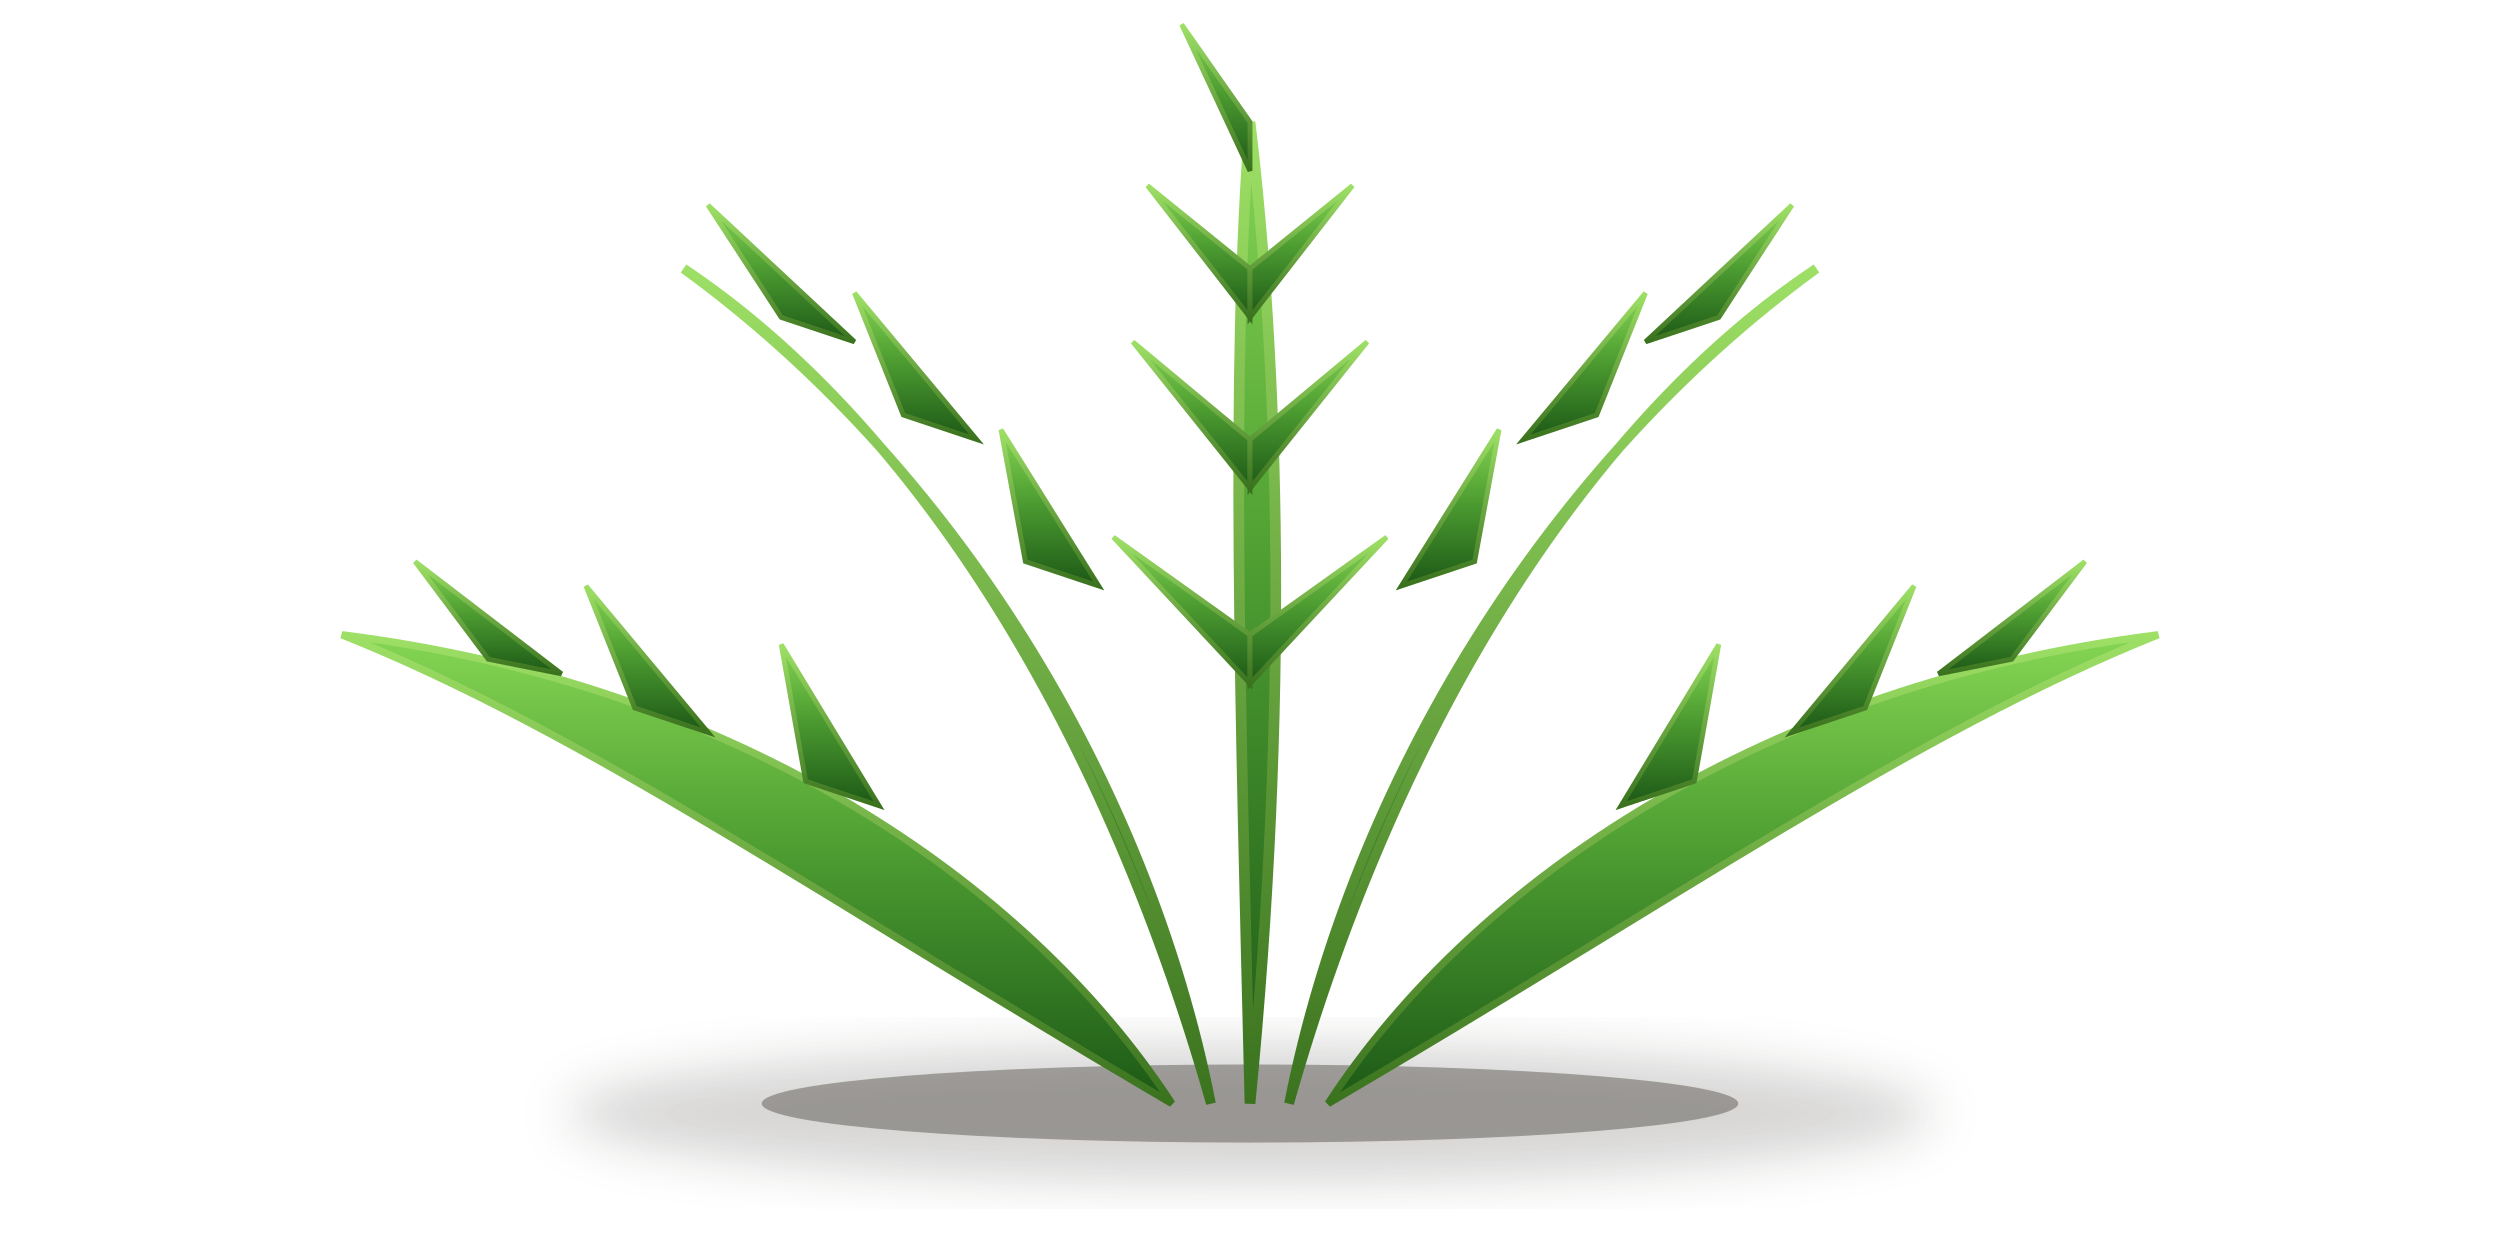
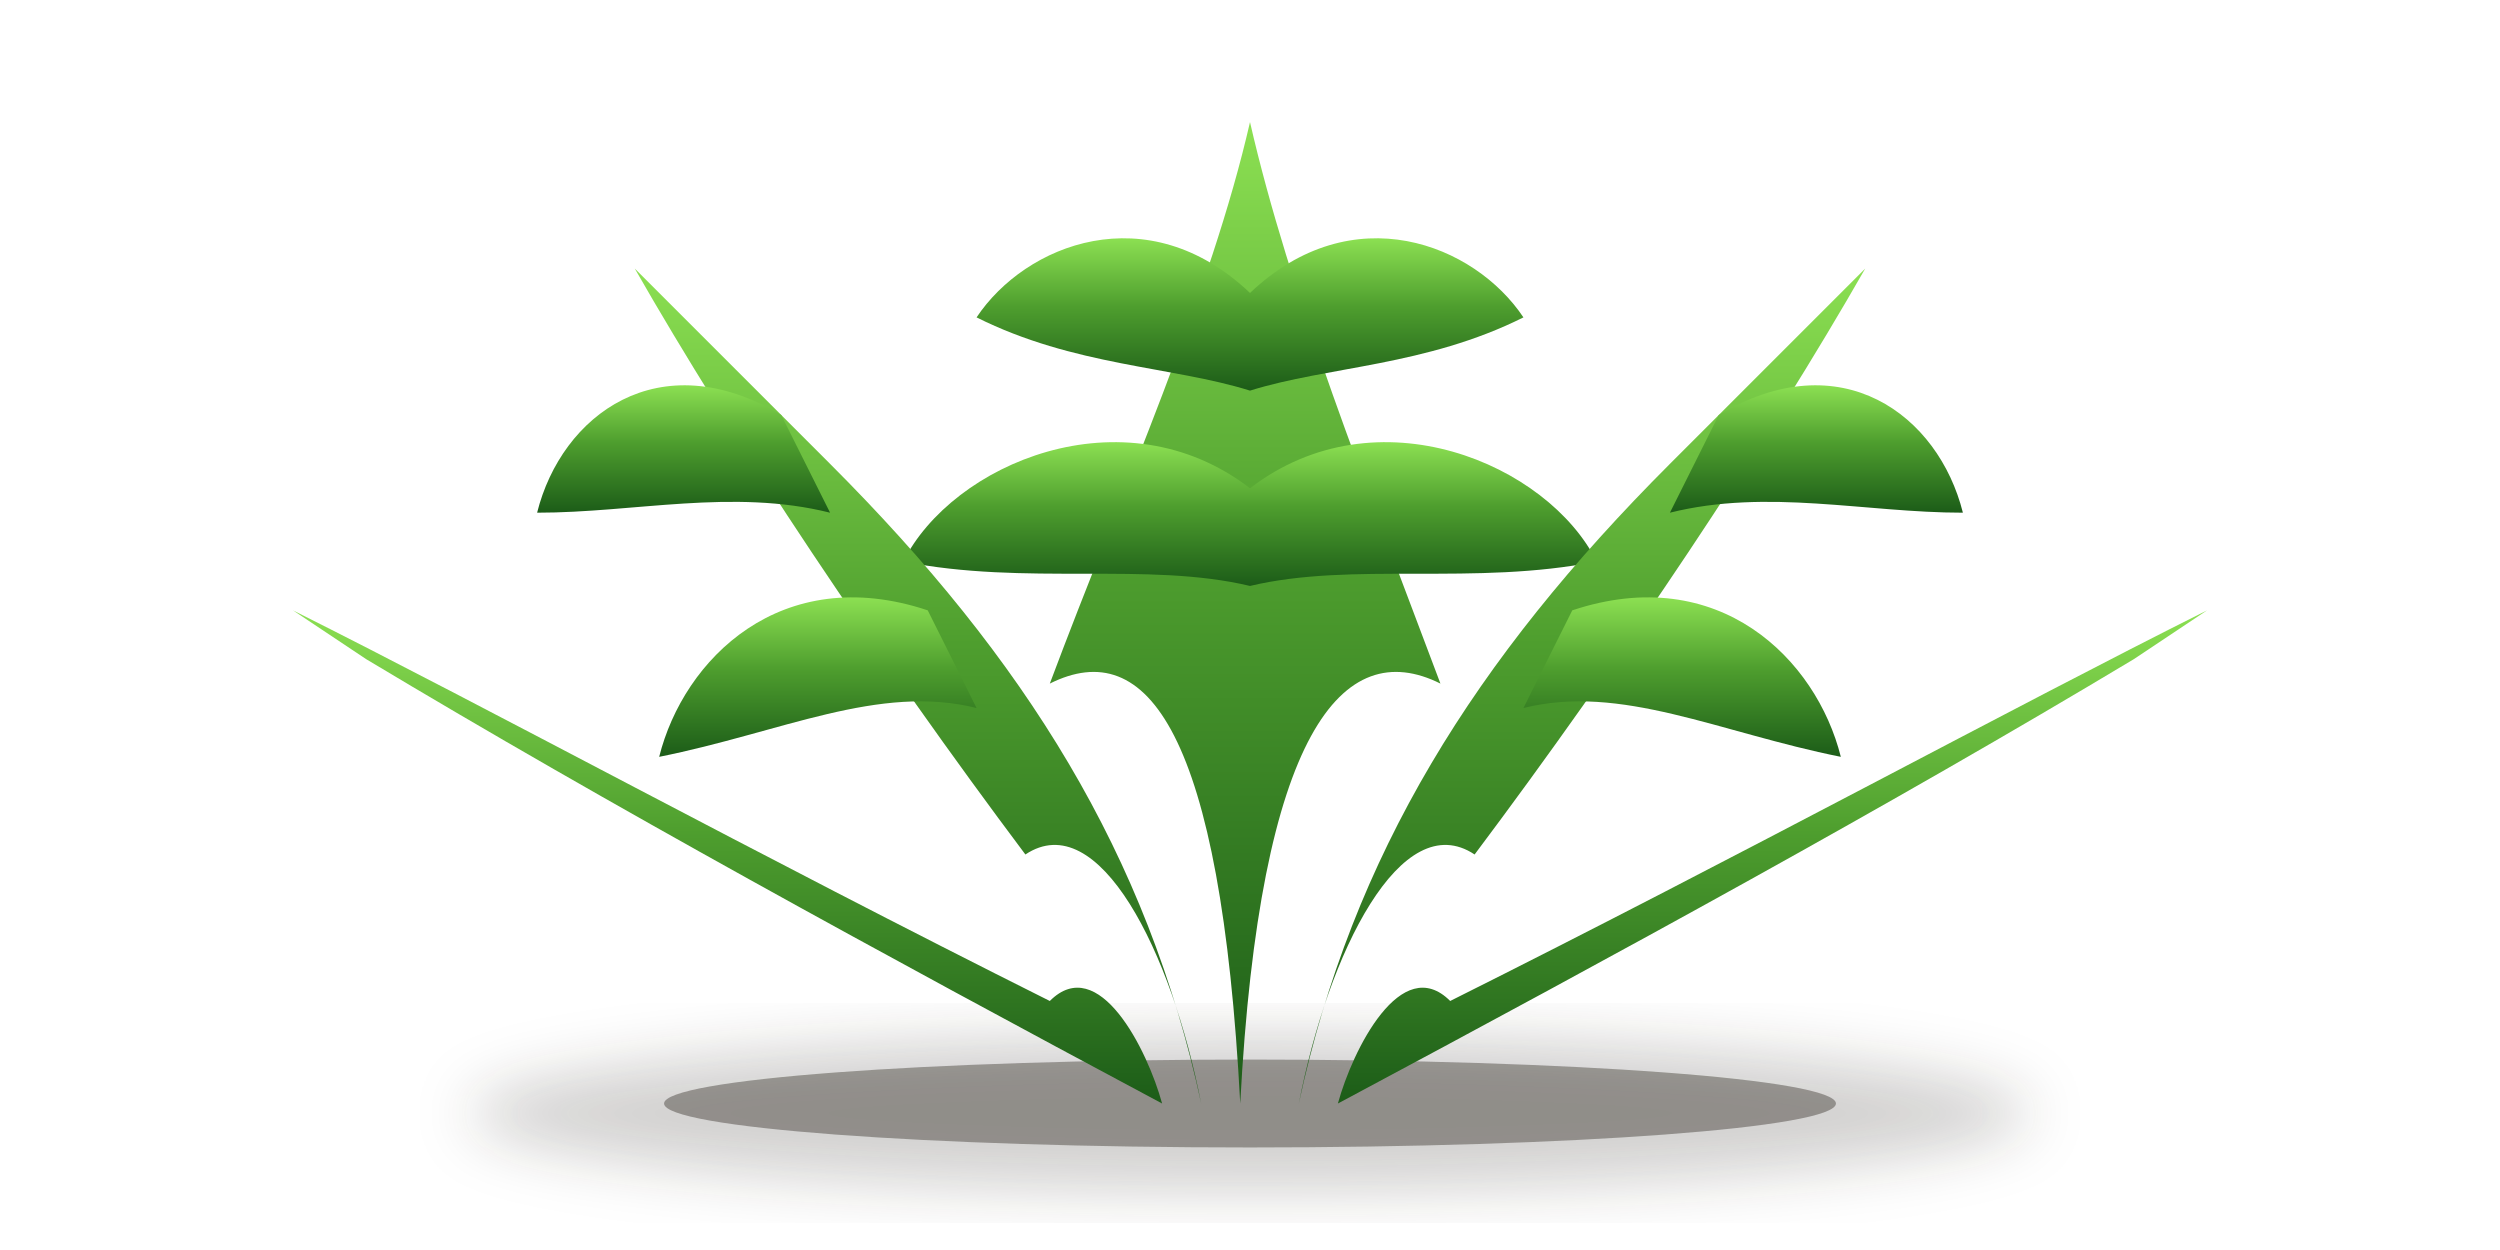
<svg xmlns="http://www.w3.org/2000/svg" viewBox="0 0 512 256">
  <defs>
    <filter id="fern-sh" x="-20%" y="-20%" width="140%" height="140%">
-       <feGaussianBlur stdDeviation="5" />
+       <feGaussianBlur stdDeviation="6" />
    </filter>
    <linearGradient id="fern-grad" x1="0" y1="0" x2="0" y2="1">
-       <stop offset="0%" stop-color="#86D654" />
-       <stop offset="45%" stop-color="#4E9E32" />
-       <stop offset="100%" stop-color="#1C5816" />
-     </linearGradient>
-     <linearGradient id="fern-stem" x1="0" y1="0" x2="0" y2="1">
-       <stop offset="0%" stop-color="#9EE066" />
-       <stop offset="100%" stop-color="#3A721E" />
+       <stop offset="0%" stop-color="#8CE052" />
+       <stop offset="45%" stop-color="#4E9E2E" />
+       <stop offset="100%" stop-color="#1C5C18" />
    </linearGradient>
  </defs>
-   <ellipse cx="256" cy="228" rx="140" ry="14" fill="#241B12" opacity="0.18" filter="url(#fern-sh)" />
-   <ellipse cx="256" cy="226" rx="100" ry="8" fill="#140D07" opacity="0.32" />
-   <g fill="url(#fern-grad)" stroke="url(#fern-stem)" stroke-linecap="round">
-     <path d="M 240,226 C 210,180 150,140 70,130 C 120,150 170,185 240,226 Z" stroke-width="1.5" />
-     <path d="M 100,135 L 85,115 L 115,138 Z" />
-     <path d="M 130,145 L 120,120 L 145,150 Z" />
-     <path d="M 165,160 L 160,132 L 180,165 Z" />
-     <path d="M 248,226 C 235,160 195,95 140,55 C 185,85 225,145 248,226 Z" stroke-width="2" />
-     <path d="M 160,65 L 145,42 L 175,70 Z" />
-     <path d="M 185,85 L 175,60 L 200,90 Z" />
-     <path d="M 210,115 L 205,88 L 225,120 Z" />
-     <path d="M 256,226 C 254,145 252,75 256,25 C 262,75 264,145 256,226 Z" stroke-width="2.2" />
-     <path d="M 256,25 L 242,5 L 256,35 Z" />
-     <path d="M 256,55 L 235,38 L 256,65 Z" />
-     <path d="M 256,55 L 277,38 L 256,65 Z" />
-     <path d="M 256,90 L 232,70 L 256,100 Z" />
-     <path d="M 256,90 L 280,70 L 256,100 Z" />
-     <path d="M 256,130 L 228,110 L 256,140 Z" />
-     <path d="M 256,130 L 284,110 L 256,140 Z" />
-     <path d="M 264,226 C 277,160 317,95 372,55 C 327,85 287,145 264,226 Z" stroke-width="2" />
-     <path d="M 352,65 L 367,42 L 337,70 Z" />
-     <path d="M 327,85 L 337,60 L 312,90 Z" />
-     <path d="M 302,115 L 307,88 L 287,120 Z" />
-     <path d="M 272,226 C 302,180 362,140 442,130 C 392,150 342,185 272,226 Z" stroke-width="1.5" />
-     <path d="M 412,135 L 427,115 L 397,138 Z" />
-     <path d="M 382,145 L 392,120 L 367,150 Z" />
-     <path d="M 347,160 L 352,132 L 332,165 Z" />
+   <ellipse cx="256" cy="228" rx="160" ry="16" fill="#241B12" opacity="0.20" filter="url(#fern-sh)" />
+   <ellipse cx="256" cy="226" rx="120" ry="9" fill="#140D07" opacity="0.35" />
+   <g fill="url(#fern-grad)">
+     <path d="M 256,25 C 248,60 230,100 215,140 C 235,130 250,150 254,226 C 258,150 275,130 295,140 C 280,100 264,60 256,25 Z" />
+     <path d="M 256,60 C 235,40 210,50 200,65 C 220,75 240,75 256,80 Z" />
+     <path d="M 256,60 C 277,40 302,50 312,65 C 292,75 272,75 256,80 Z" />
+     <path d="M 256,100 C 230,80 195,95 185,115 C 210,120 235,115 256,120 Z" />
+     <path d="M 256,100 C 282,80 317,95 327,115 C 302,120 277,115 256,120 Z" />
+     <path d="M 130,55 C 150,90 180,135 210,175 C 225,165 240,195 246,226 C 235,175 210,135 170,95 Z" />
+     <path d="M 160,85 C 135,70 115,85 110,105 C 130,105 150,100 170,105 Z" />
+     <path d="M 190,125 C 160,115 140,135 135,155 C 160,150 180,140 200,145 Z" />
+     <path d="M 382,55 C 362,90 332,135 302,175 C 287,165 272,195 266,226 C 277,175 302,135 342,95 Z" />
+     <path d="M 352,85 C 377,70 397,85 402,105 C 382,105 362,100 342,105 Z" />
+     <path d="M 322,125 C 352,115 372,135 377,155 C 352,150 332,140 312,145 Z" />
+     <path d="M 60,125 C 100,145 155,175 215,205 C 225,195 235,215 238,226 C 180,195 125,165 75,135 Z" />
+     <path d="M 452,125 C 412,145 357,175 297,205 C 287,195 277,215 274,226 C 332,195 387,165 437,135 Z" />
  </g>
</svg>
